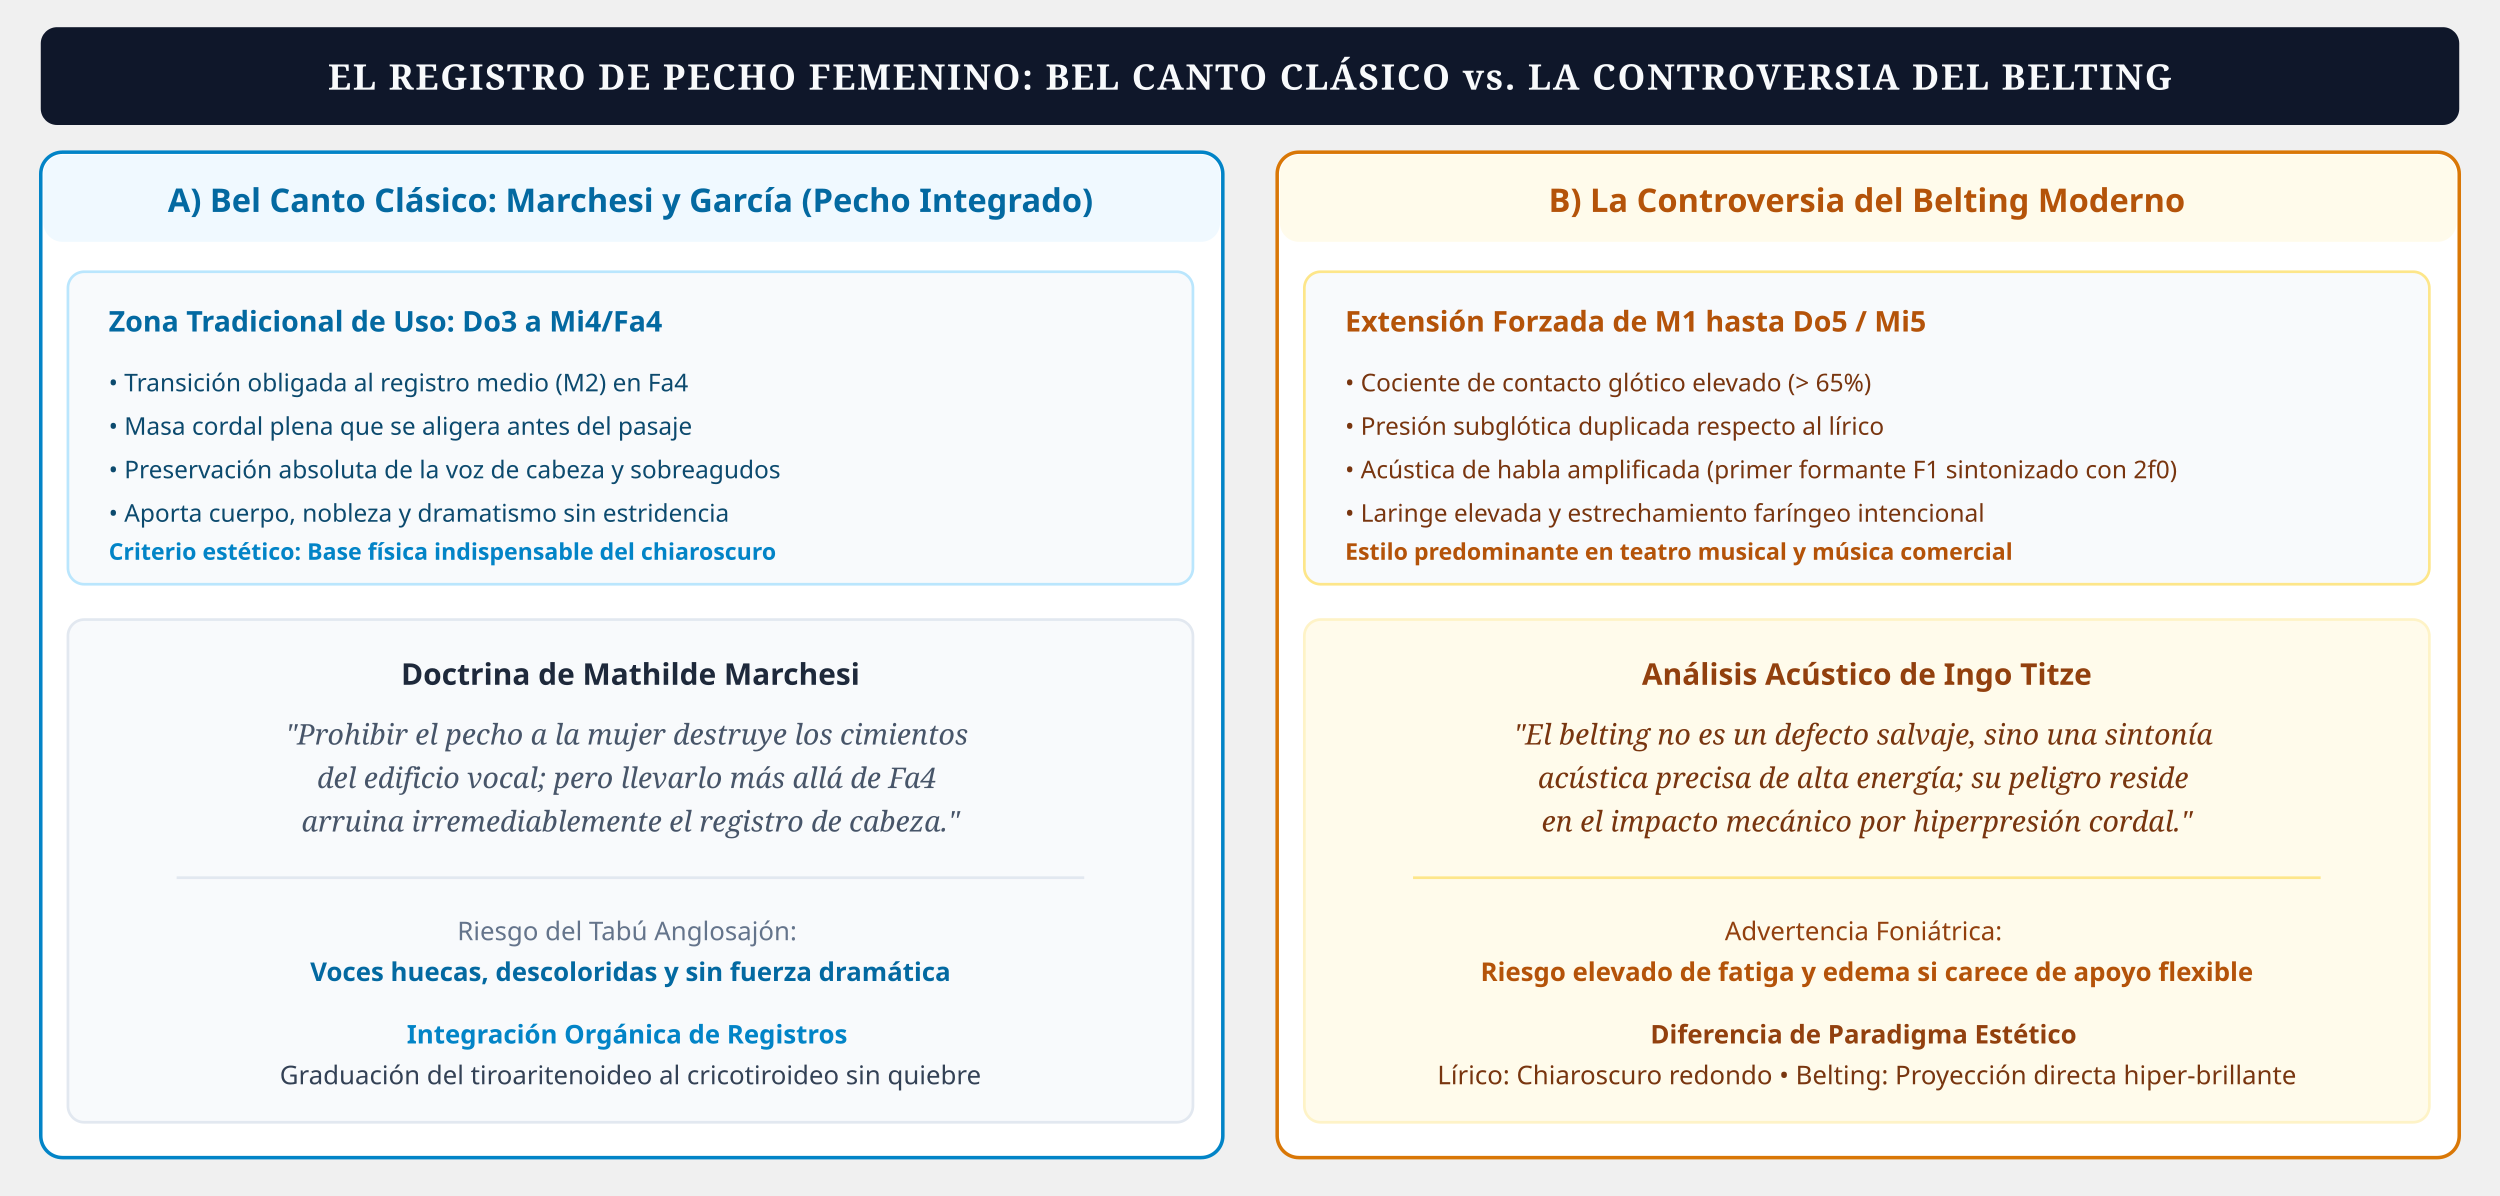
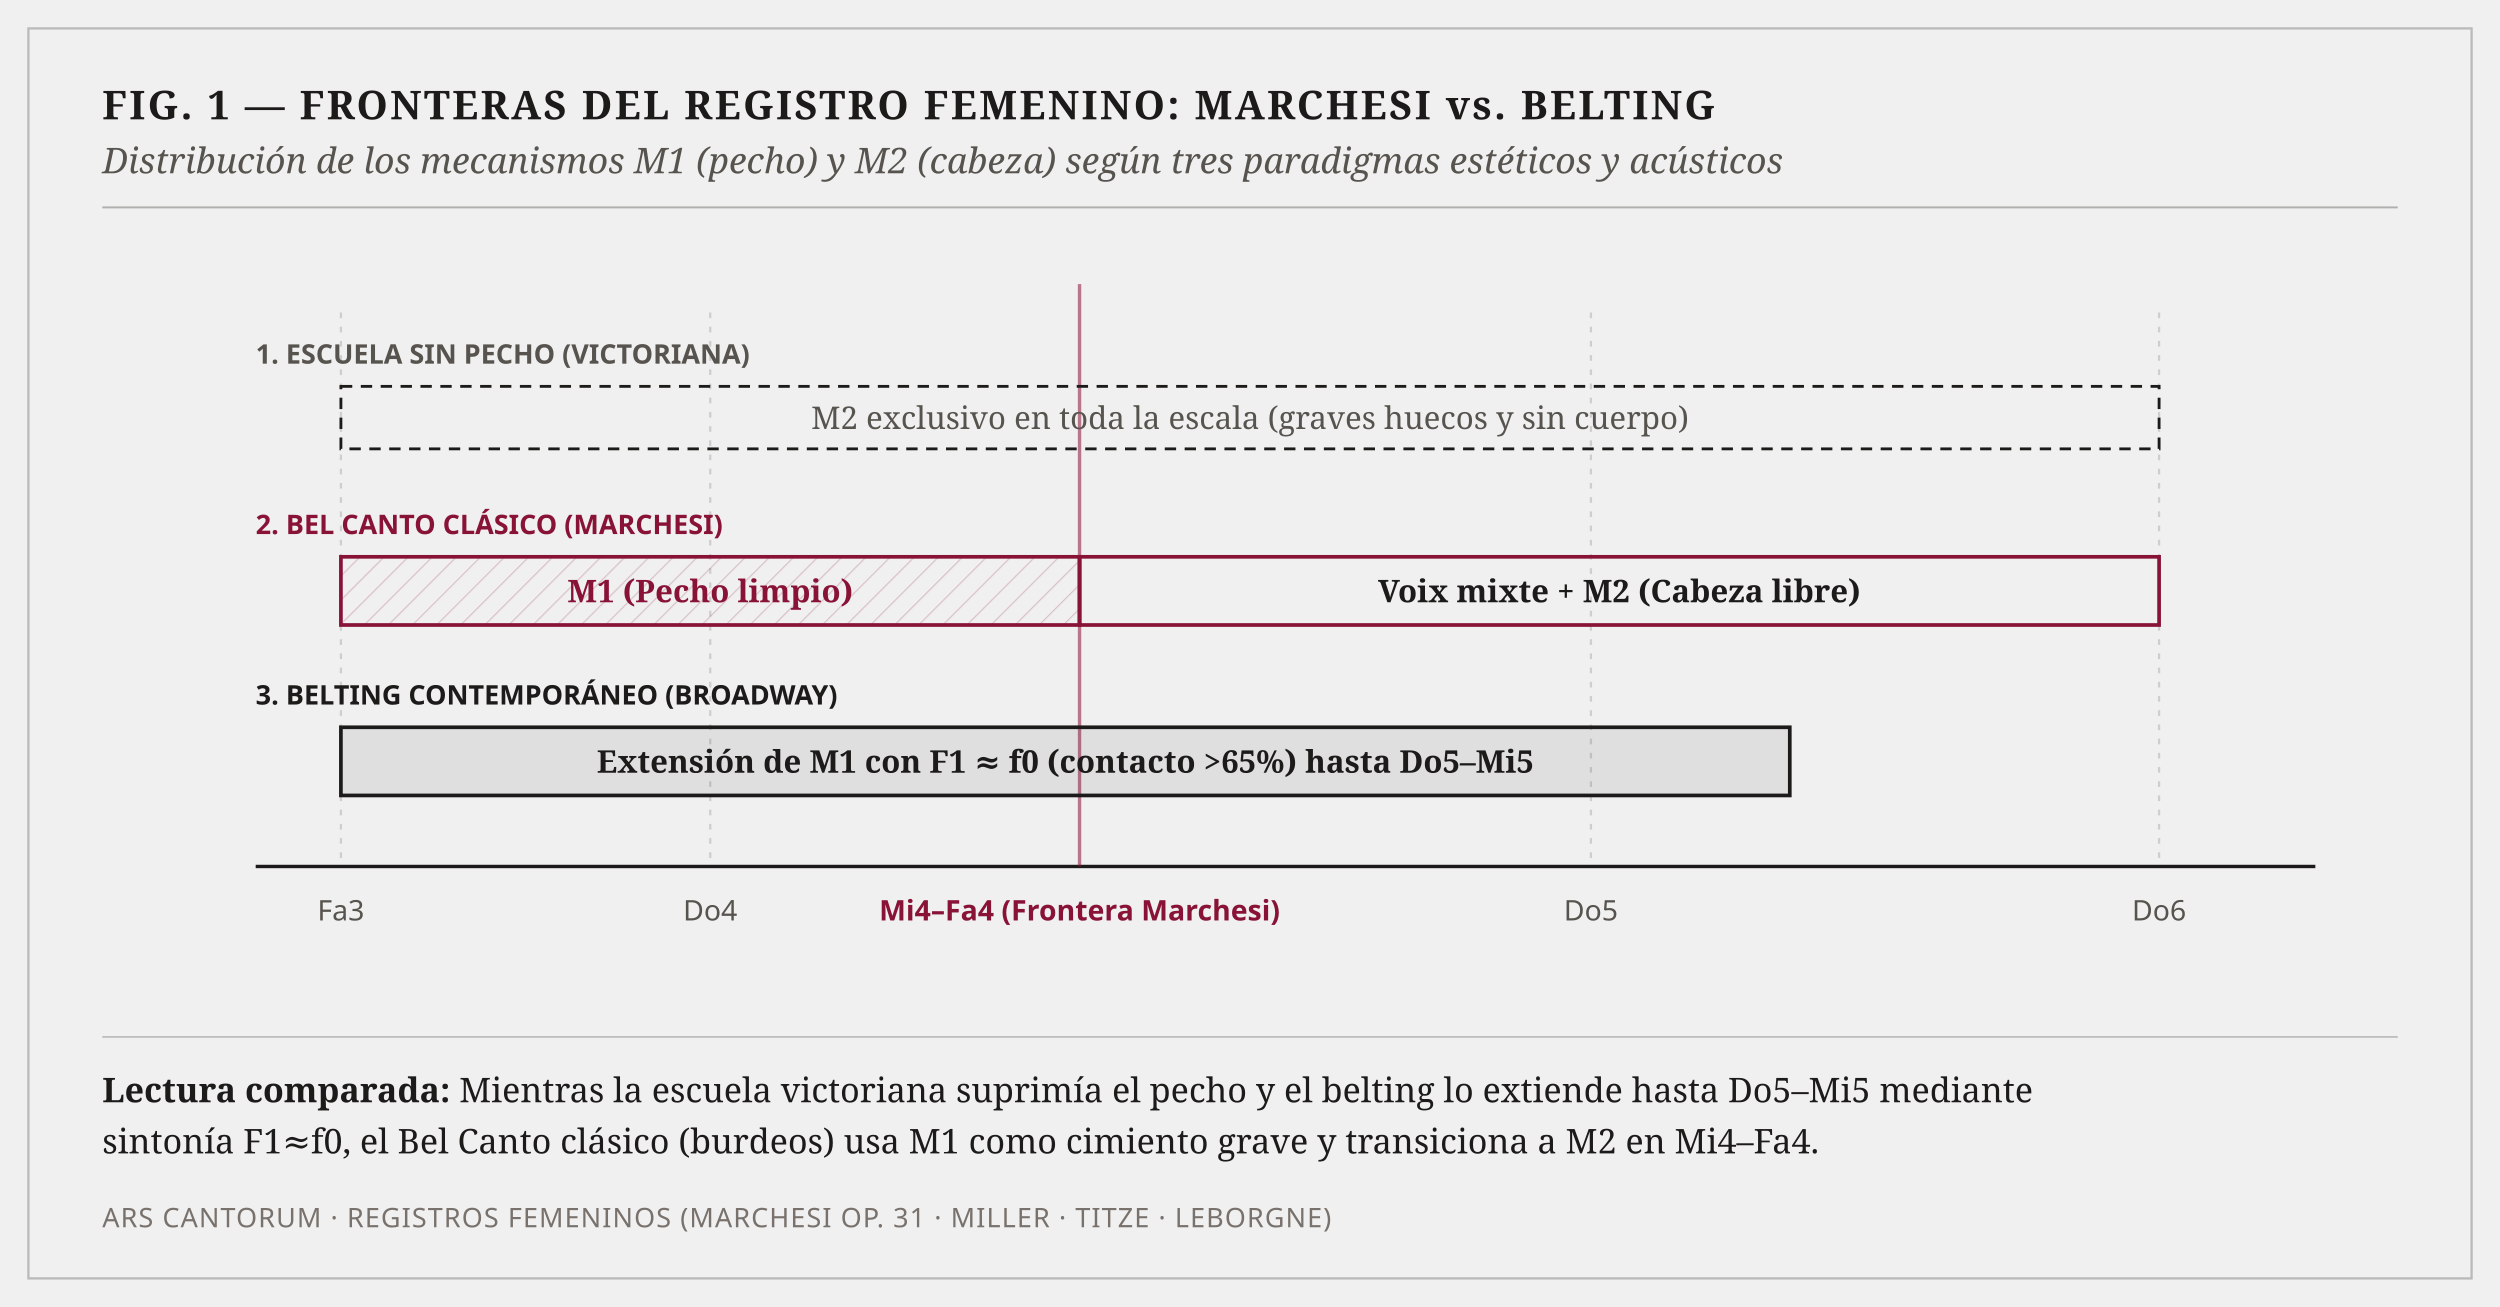
- <svg xmlns="http://www.w3.org/2000/svg" viewBox="0 0 920 440" width="100%" height="auto" style="background:#ffffff; border:1px solid #cbd5e1; border-radius:10px; padding:12px; box-shadow: 0 2px 8px rgba(0,0,0,0.05);">
-   <rect x="15" y="10" width="890" height="36" rx="6" fill="#0f172a" />
-   <text x="460" y="33" text-anchor="middle" font-family="'Cinzel', serif" font-size="13" font-weight="700" fill="#f8fafc" letter-spacing="0.05em">EL REGISTRO DE PECHO FEMENINO: BEL CANTO CLÁSICO vs. LA CONTROVERSIA DEL BELTING</text>
-   <rect x="15" y="56" width="435" height="370" rx="8" fill="#ffffff" stroke="#0284c7" stroke-width="1.3" />
-   <rect x="16" y="57" width="433" height="32" rx="7" fill="#f0f9ff" />
-   <text x="232" y="78" text-anchor="middle" font-family="'Plus Jakarta Sans', sans-serif" font-weight="700" font-size="12" fill="#0369a1">A) Bel Canto Clásico: Marchesi y García (Pecho Integrado)</text>
-   <g transform="translate(25, 100)">
-     <rect x="0" y="0" width="414" height="115" rx="6" fill="#f8fafc" stroke="#bae6fd" />
-     <text x="15" y="22" font-family="'Plus Jakarta Sans', sans-serif" font-size="10.5" font-weight="700" fill="#0369a1">Zona Tradicional de Uso: Do3 a Mi4/Fa4</text>
-     <text x="15" y="44" font-family="'Plus Jakarta Sans', sans-serif" font-size="9" fill="#0c4a6e">• Transición obligada al registro medio (M2) en Fa4</text>
-     <text x="15" y="60" font-family="'Plus Jakarta Sans', sans-serif" font-size="9" fill="#0c4a6e">• Masa cordal plena que se aligera antes del pasaje</text>
-     <text x="15" y="76" font-family="'Plus Jakarta Sans', sans-serif" font-size="9" fill="#0c4a6e">• Preservación absoluta de la voz de cabeza y sobreagudos</text>
-     <text x="15" y="92" font-family="'Plus Jakarta Sans', sans-serif" font-size="9" fill="#0c4a6e">• Aporta cuerpo, nobleza y dramatismo sin estridencia</text>
-     <text x="15" y="106" font-family="'Plus Jakarta Sans', sans-serif" font-size="8.5" font-weight="600" fill="#0284c7">Criterio estético: Base física indispensable del chiaroscuro</text>
+ <svg xmlns="http://www.w3.org/2000/svg" viewBox="0 0 880 460" width="100%" height="auto" style="background:#FAF8F5; border:1px solid #DCD6CD; display:block;">
+   <defs>
+     <pattern id="hatchBelt" width="6" height="6" patternTransform="rotate(45 0 0)" patternUnits="userSpaceOnUse">
+       <line x1="0" y1="0" x2="0" y2="6" stroke="#881337" stroke-width="0.9" stroke-opacity="0.2" />
+     </pattern>
+   </defs>
+   <rect x="10" y="10" width="860" height="440" fill="none" stroke="#1C1B19" stroke-width="0.8" stroke-opacity="0.25" />
+   <text x="36" y="42" font-family="'Cinzel', Georgia, serif" font-size="14" font-weight="700" fill="#1C1B19" letter-spacing="0.06em">FIG. 1 — FRONTERAS DEL REGISTRO FEMENINO: MARCHESI vs. BELTING</text>
+   <text x="36" y="61" font-family="'Newsreader', Georgia, serif" font-style="italic" font-size="12.5" fill="#57534E">Distribución de los mecanismos M1 (pecho) y M2 (cabeza) según tres paradigmas estéticos y acústicos</text>
+   <line x1="36" y1="73" x2="844" y2="73" stroke="#1C1B19" stroke-width="0.7" stroke-opacity="0.3" />
+   <line x1="90" y1="305" x2="815" y2="305" stroke="#1C1B19" stroke-width="1.2" />
+   <g stroke="#1C1B19" stroke-opacity="0.16" stroke-width="0.8">
+     <line x1="120" y1="110" x2="120" y2="305" stroke-dasharray="2,3" />
+     <line x1="250" y1="110" x2="250" y2="305" stroke-dasharray="2,3" />
+     <line x1="380" y1="100" x2="380" y2="305" stroke="#881337" stroke-opacity="0.55" stroke-width="1.2" />
+     <line x1="560" y1="110" x2="560" y2="305" stroke-dasharray="2,3" />
+     <line x1="760" y1="110" x2="760" y2="305" stroke-dasharray="2,3" />
  </g>
-   <g transform="translate(25, 228)">
-     <rect x="0" y="0" width="414" height="185" rx="6" fill="#f8fafc" stroke="#e2e8f0" />
-     <text x="207" y="24" text-anchor="middle" font-family="'Plus Jakarta Sans', sans-serif" font-size="11" font-weight="700" fill="#1e293b">Doctrina de Mathilde Marchesi</text>
-     <text x="207" y="46" text-anchor="middle" font-family="'Newsreader', serif" font-style="italic" font-size="10.5" fill="#475569">
-       <tspan x="207" dy="0">"Prohibir el pecho a la mujer destruye los cimientos</tspan>
-       <tspan x="207" dy="16">del edificio vocal; pero llevarlo más allá de Fa4</tspan>
-       <tspan x="207" dy="16">arruina irremediablemente el registro de cabeza."</tspan>
-     </text>
-     <line x1="40" y1="95" x2="374" y2="95" stroke="#e2e8f0" stroke-width="1" />
-     <text x="207" y="118" text-anchor="middle" font-family="'Plus Jakarta Sans', sans-serif" font-size="9.5" fill="#64748b">
-       <tspan x="207" dy="0">Riesgo del Tabú Anglosajón:</tspan>
-       <tspan x="207" dy="15" font-weight="600" fill="#0369a1">Voces huecas, descoloridas y sin fuerza dramática</tspan>
-     </text>
-     <text x="207" y="156" text-anchor="middle" font-family="'Plus Jakarta Sans', sans-serif" font-size="9.5" font-weight="700" fill="#0284c7">
-       <tspan x="207" dy="0">Integración Orgánica de Registros</tspan>
-       <tspan x="207" dy="15" font-weight="500" fill="#334155">Graduación del tiroaritenoideo al cricotiroideo sin quiebre</tspan>
-     </text>
-   </g>
-   <rect x="470" y="56" width="435" height="370" rx="8" fill="#ffffff" stroke="#d97706" stroke-width="1.3" />
-   <rect x="471" y="57" width="433" height="32" rx="7" fill="#fffbeb" />
-   <text x="687" y="78" text-anchor="middle" font-family="'Plus Jakarta Sans', sans-serif" font-weight="700" font-size="12" fill="#b45309">B) La Controversia del Belting Moderno</text>
-   <g transform="translate(480, 100)">
-     <rect x="0" y="0" width="414" height="115" rx="6" fill="#f8fafc" stroke="#fde68a" />
-     <text x="15" y="22" font-family="'Plus Jakarta Sans', sans-serif" font-size="10.5" font-weight="700" fill="#b45309">Extensión Forzada de M1 hasta Do5 / Mi5</text>
-     <text x="15" y="44" font-family="'Plus Jakarta Sans', sans-serif" font-size="9" fill="#78350f">• Cociente de contacto glótico elevado (&gt; 65%)</text>
-     <text x="15" y="60" font-family="'Plus Jakarta Sans', sans-serif" font-size="9" fill="#78350f">• Presión subglótica duplicada respecto al lírico</text>
-     <text x="15" y="76" font-family="'Plus Jakarta Sans', sans-serif" font-size="9" fill="#78350f">• Acústica de habla amplificada (primer formante F1 sintonizado con 2f0)</text>
-     <text x="15" y="92" font-family="'Plus Jakarta Sans', sans-serif" font-size="9" fill="#78350f">• Laringe elevada y estrechamiento faríngeo intencional</text>
-     <text x="15" y="106" font-family="'Plus Jakarta Sans', sans-serif" font-size="8.5" font-weight="600" fill="#b45309">Estilo predominante en teatro musical y música comercial</text>
-   </g>
-   <g transform="translate(480, 228)">
-     <rect x="0" y="0" width="414" height="185" rx="6" fill="#fffbeb" stroke="#fef3c7" />
-     <text x="207" y="24" text-anchor="middle" font-family="'Plus Jakarta Sans', sans-serif" font-size="11" font-weight="700" fill="#92400e">Análisis Acústico de Ingo Titze</text>
-     <text x="207" y="46" text-anchor="middle" font-family="'Newsreader', serif" font-style="italic" font-size="10.5" fill="#78350f">
-       <tspan x="207" dy="0">"El belting no es un defecto salvaje, sino una sintonía</tspan>
-       <tspan x="207" dy="16">acústica precisa de alta energía; su peligro reside</tspan>
-       <tspan x="207" dy="16">en el impacto mecánico por hiperpresión cordal."</tspan>
-     </text>
-     <line x1="40" y1="95" x2="374" y2="95" stroke="#fde68a" stroke-width="1" />
-     <text x="207" y="118" text-anchor="middle" font-family="'Plus Jakarta Sans', sans-serif" font-size="9.5" fill="#92400e">
-       <tspan x="207" dy="0">Advertencia Foniátrica:</tspan>
-       <tspan x="207" dy="15" font-weight="600" fill="#b45309">Riesgo elevado de fatiga y edema si carece de apoyo flexible</tspan>
-     </text>
-     <text x="207" y="156" text-anchor="middle" font-family="'Plus Jakarta Sans', sans-serif" font-size="9.5" font-weight="700" fill="#92400e">
-       <tspan x="207" dy="0">Diferencia de Paradigma Estético</tspan>
-       <tspan x="207" dy="15" font-weight="500" fill="#78350f">Lírico: Chiaroscuro redondo • Belting: Proyección directa hiper-brillante</tspan>
-     </text>
-   </g>
+   <text x="120" y="324" text-anchor="middle" font-family="'Plus Jakarta Sans', sans-serif" font-size="10" fill="#57534E">Fa3</text>
+   <text x="250" y="324" text-anchor="middle" font-family="'Plus Jakarta Sans', sans-serif" font-size="10" fill="#57534E">Do4</text>
+   <text x="380" y="324" text-anchor="middle" font-family="'Plus Jakarta Sans', sans-serif" font-size="10" font-weight="700" fill="#881337">Mi4–Fa4 (Frontera Marchesi)</text>
+   <text x="560" y="324" text-anchor="middle" font-family="'Plus Jakarta Sans', sans-serif" font-size="10" fill="#57534E">Do5</text>
+   <text x="760" y="324" text-anchor="middle" font-family="'Plus Jakarta Sans', sans-serif" font-size="10" fill="#57534E">Do6</text>
+   <text x="90" y="128" font-family="'Plus Jakarta Sans', sans-serif" font-size="9.5" font-weight="700" fill="#57534E">1. ESCUELA SIN PECHO (VICTORIANA)</text>
+   <rect x="120" y="136" width="640" height="22" fill="none" stroke="#1C1B19" stroke-width="1" stroke-dasharray="4,3" />
+   <text x="440" y="151" text-anchor="middle" font-family="'Newsreader', Georgia, serif" font-size="11" fill="#57534E">M2 exclusivo en toda la escala (graves huecos y sin cuerpo)</text>
+   <text x="90" y="188" font-family="'Plus Jakarta Sans', sans-serif" font-size="9.5" font-weight="700" fill="#881337">2. BEL CANTO CLÁSICO (MARCHESI)</text>
+   <rect x="120" y="196" width="260" height="24" fill="url(#hatchBelt)" stroke="#881337" stroke-width="1.3" />
+   <rect x="380" y="196" width="380" height="24" fill="none" stroke="#881337" stroke-width="1.3" />
+   <text x="250" y="212" text-anchor="middle" font-family="'Newsreader', Georgia, serif" font-size="11" font-weight="700" fill="#881337">M1 (Pecho limpio)</text>
+   <text x="570" y="212" text-anchor="middle" font-family="'Newsreader', Georgia, serif" font-size="11" font-weight="600" fill="#1C1B19">Voix mixte + M2 (Cabeza libre)</text>
+   <text x="90" y="248" font-family="'Plus Jakarta Sans', sans-serif" font-size="9.5" font-weight="700" fill="#1C1B19">3. BELTING CONTEMPORÁNEO (BROADWAY)</text>
+   <rect x="120" y="256" width="510" height="24" fill="#1C1B19" fill-opacity="0.08" stroke="#1C1B19" stroke-width="1.3" />
+   <text x="375" y="272" text-anchor="middle" font-family="'Newsreader', Georgia, serif" font-size="11" font-weight="600" fill="#1C1B19">Extensión de M1 con F1 ≈ f0 (contacto &gt;65%) hasta Do5–Mi5</text>
+   <line x1="36" y1="365" x2="844" y2="365" stroke="#1C1B19" stroke-width="0.6" stroke-opacity="0.25" />
+   <text x="36" y="388" font-family="'Newsreader', Georgia, serif" font-size="12" fill="#1C1B19">
+     <tspan font-weight="600">Lectura comparada:</tspan> Mientras la escuela victoriana suprimía el pecho y el belting lo extiende hasta Do5–Mi5 mediante
+   </text>
+   <text x="36" y="406" font-family="'Newsreader', Georgia, serif" font-size="12" fill="#1C1B19">
+     sintonía F1≈f0, el Bel Canto clásico (burdeos) usa M1 como cimiento grave y transiciona a M2 en Mi4–Fa4.
+   </text>
+   <text x="36" y="432" font-family="'Plus Jakarta Sans', sans-serif" font-size="9.5" fill="#78716C" letter-spacing="0.04em">ARS CANTORUM · REGISTROS FEMENINOS (MARCHESI OP. 31 · MILLER · TITZE · LEBORGNE)</text>
</svg>
